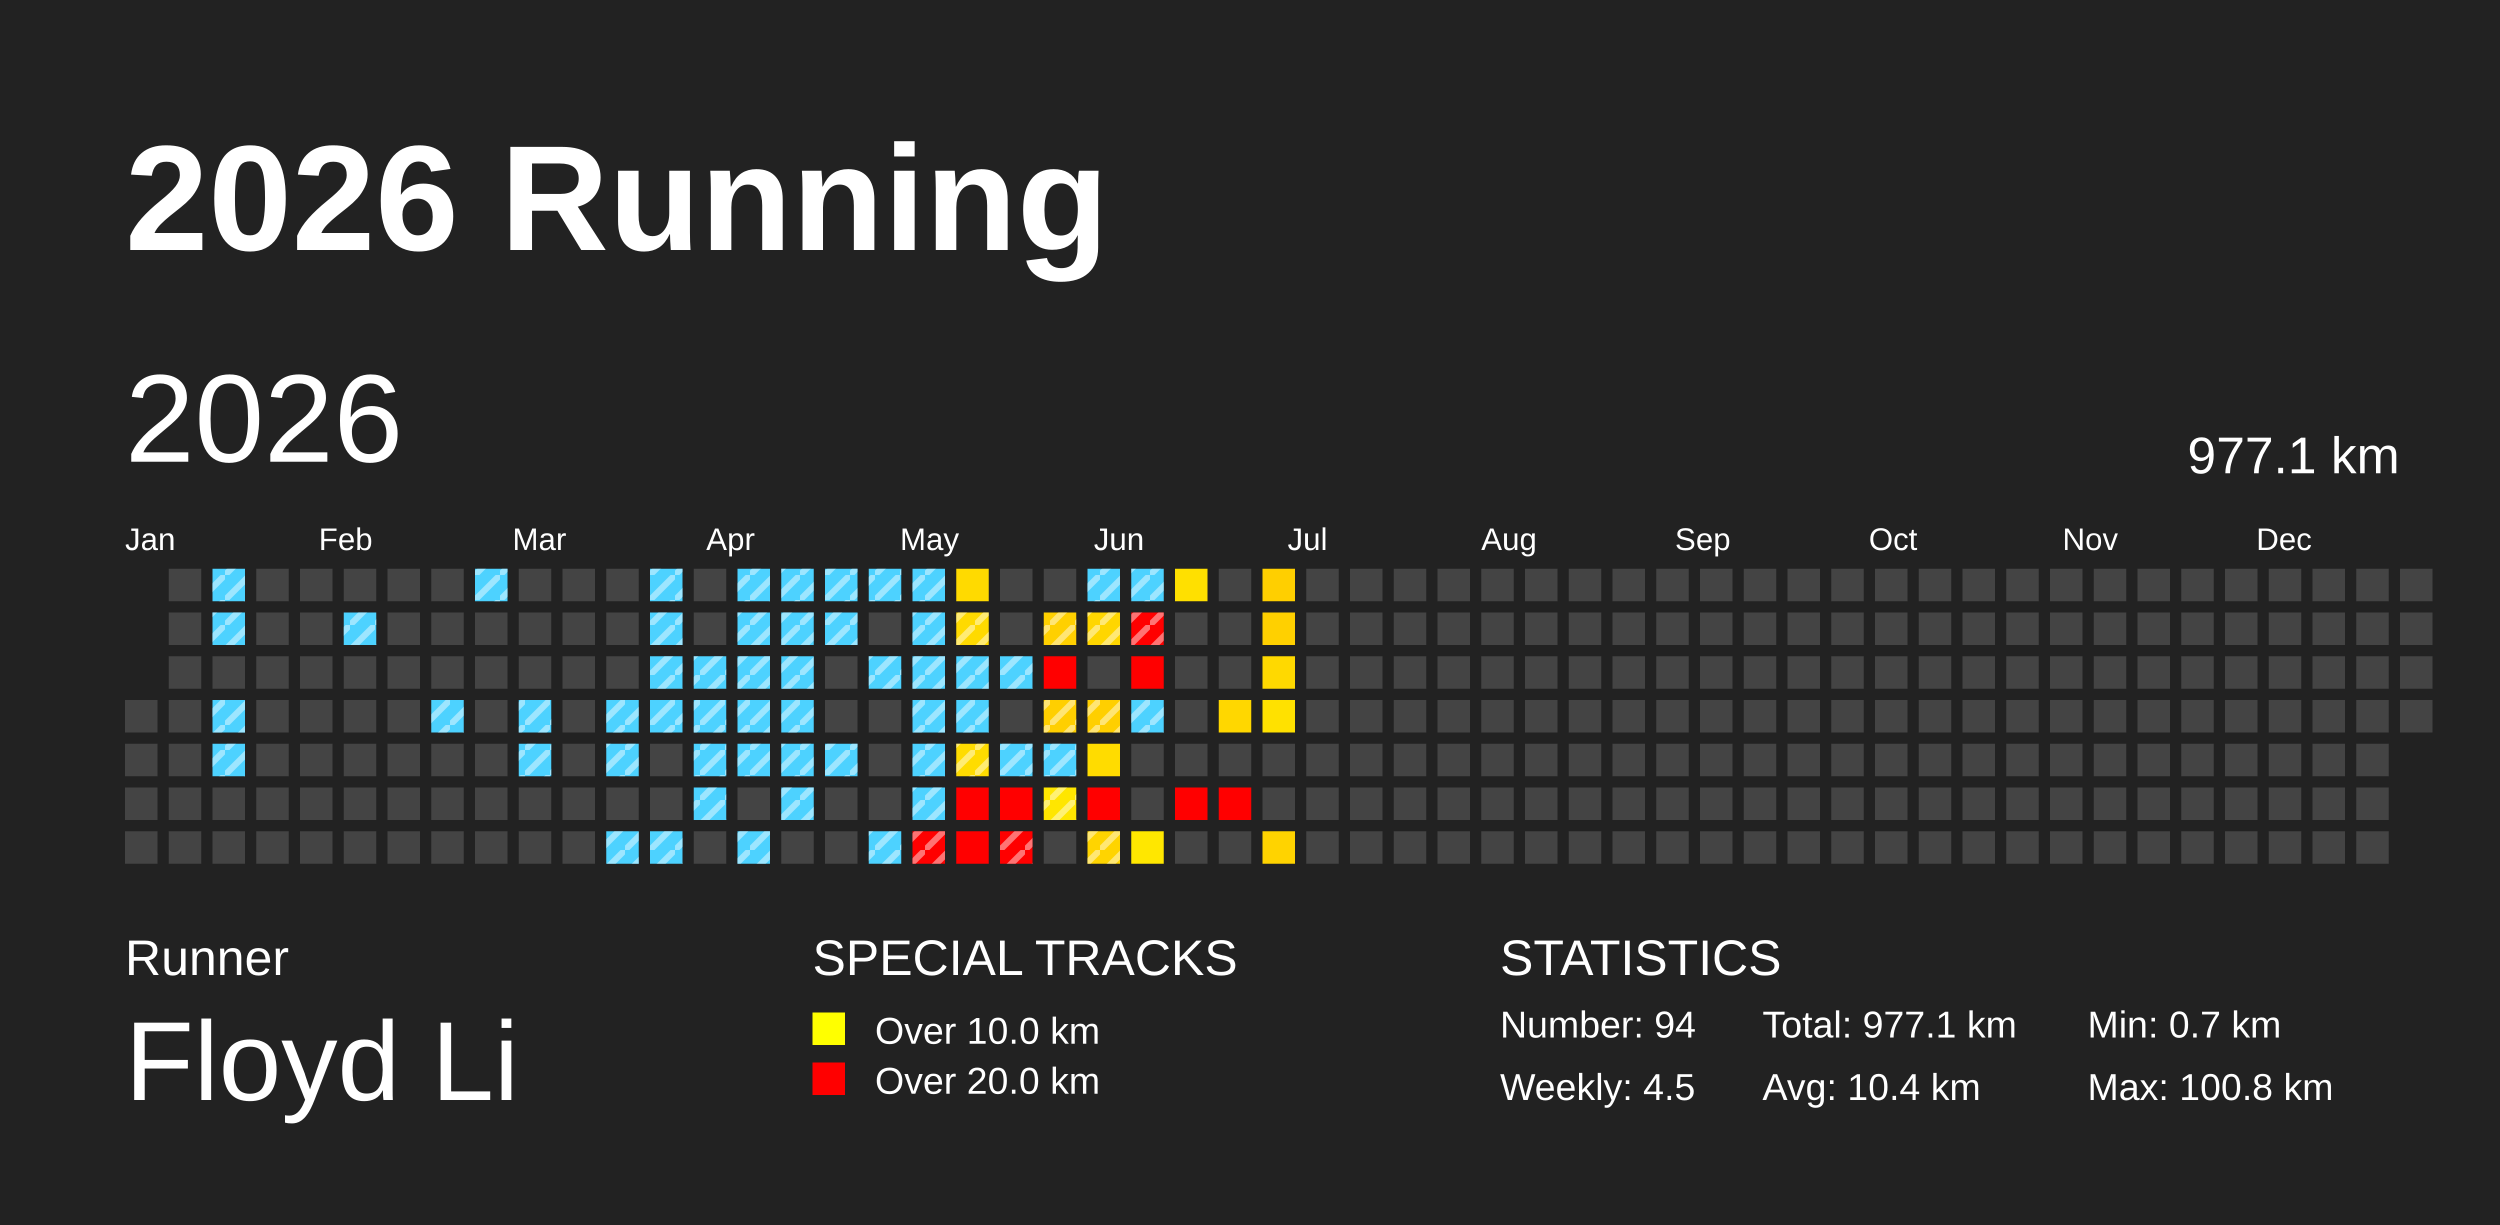
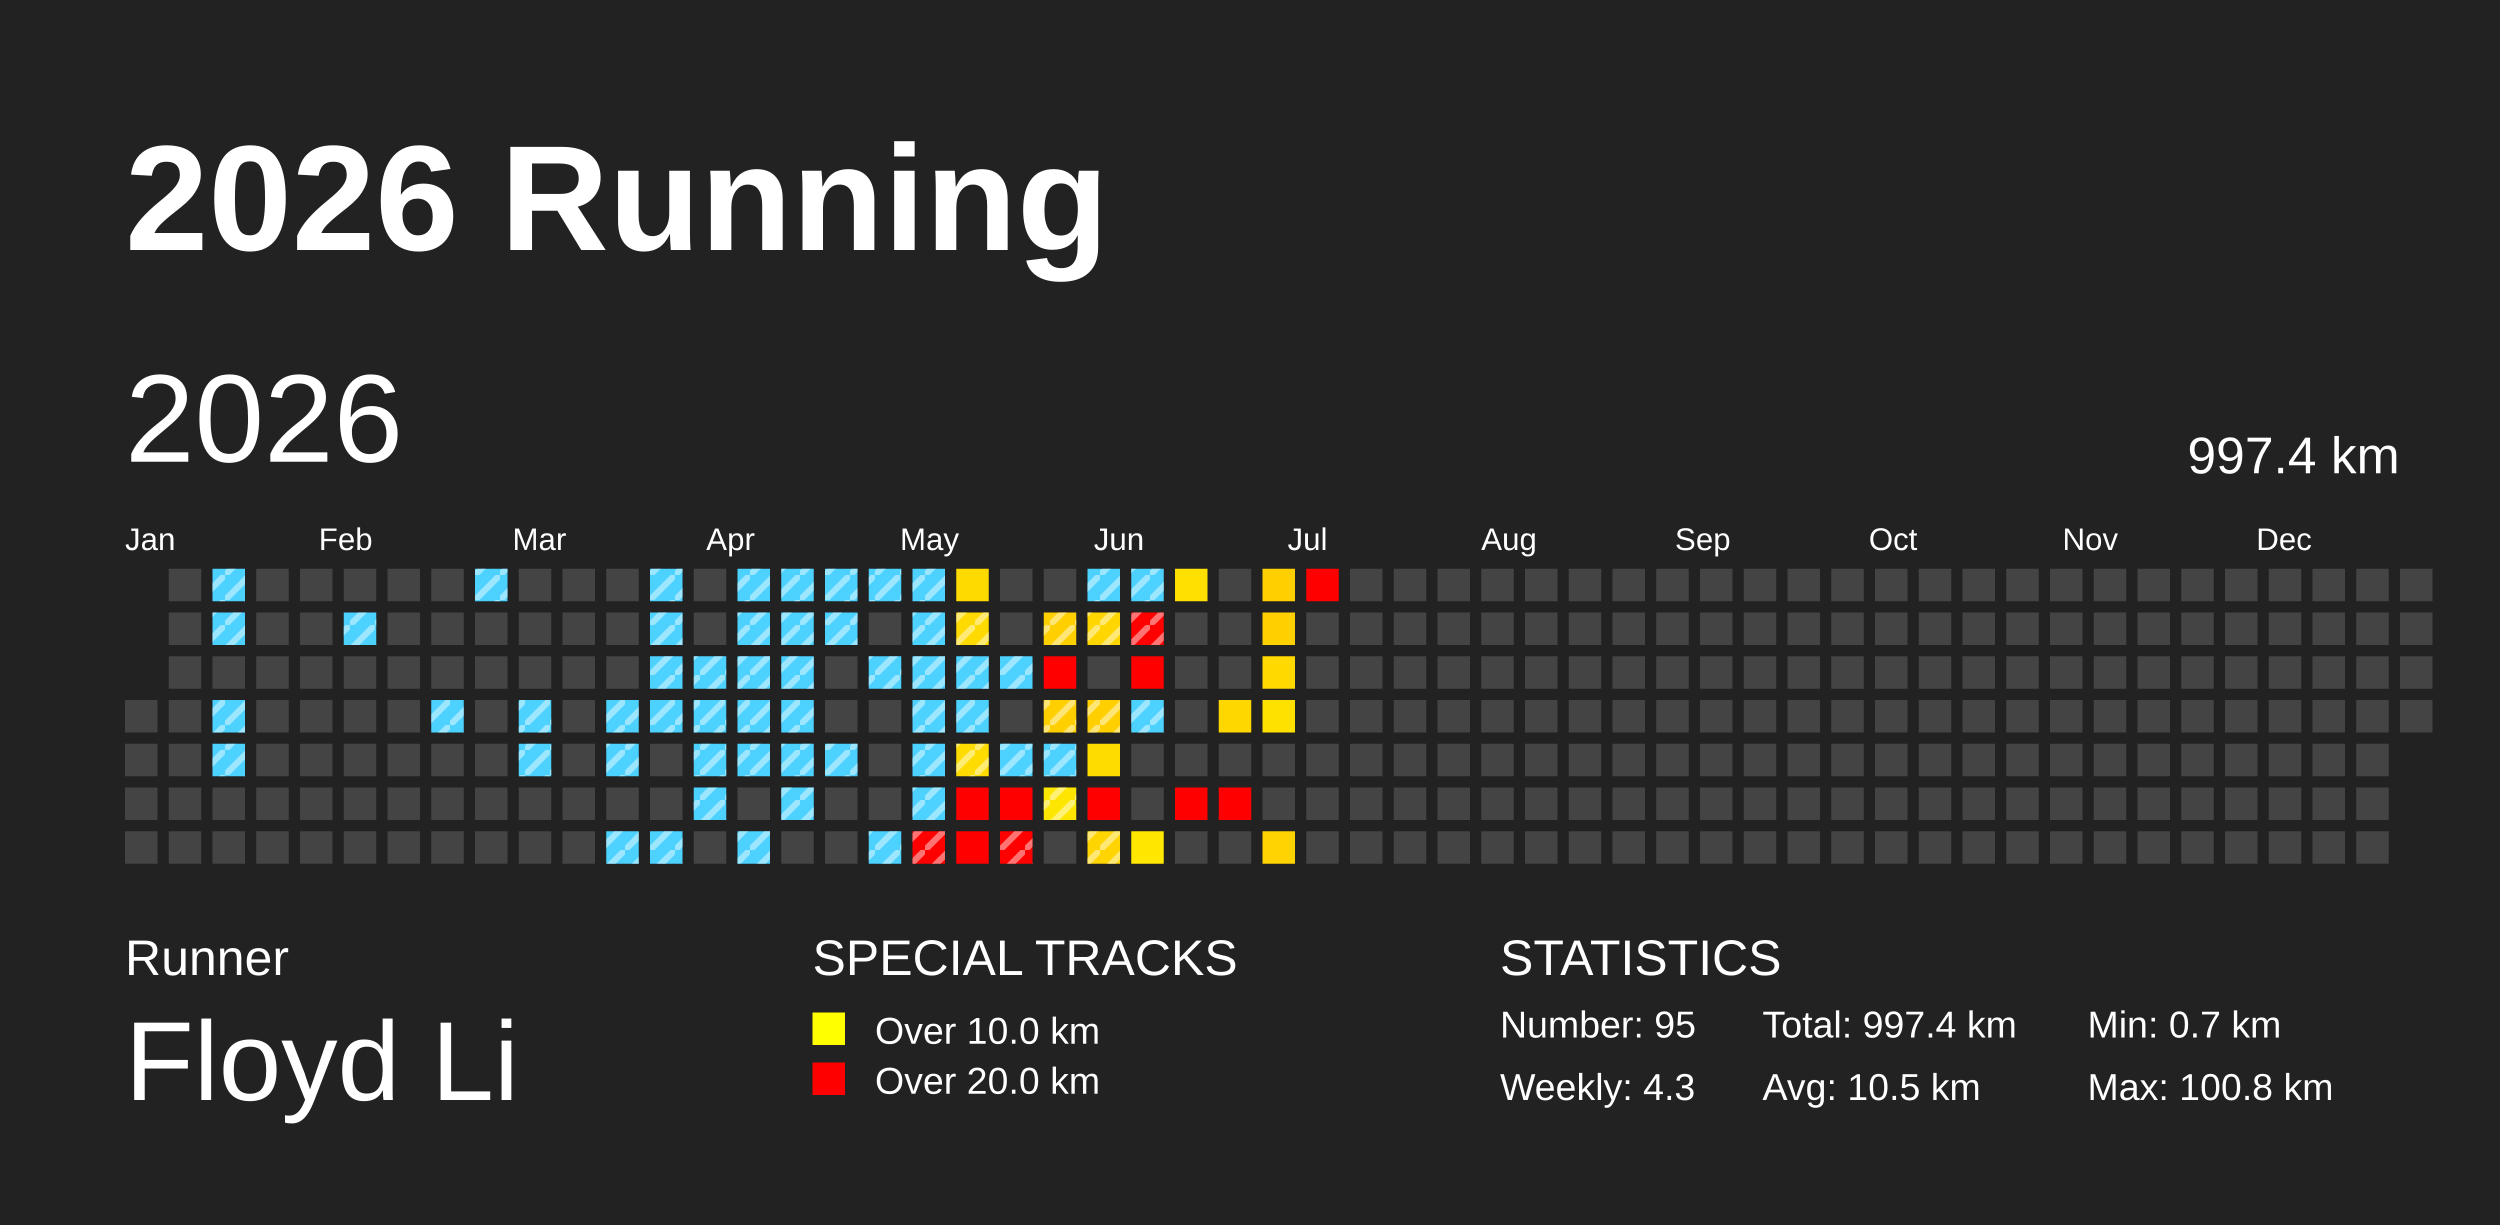
<svg xmlns="http://www.w3.org/2000/svg" baseProfile="full" height="98mm" version="1.1" viewBox="0,0,200,98" width="200mm">
  <defs>
    <pattern height="2" id="indoor-stripe" patternUnits="userSpaceOnUse" width="2">
      <line stroke="white" stroke-opacity="0.45" stroke-width="0.5" x1="0" x2="2" y1="2" y2="0" />
    </pattern>
  </defs>
  <rect fill="#222222" height="98" width="200" x="0" y="0" />
  <text fill="#FFFFFF" style="font-size:12px; font-family:Arial; font-weight:bold;" x="10" y="20">2026 Running</text>
  <text fill="#FFFFFF" style="font-size:4px; font-family:Arial" x="10" y="78">Runner</text>
  <text fill="#FFFFFF" style="font-size:9px; font-family:Arial" x="10" y="88">Floyd Li</text>
  <text fill="#FFFFFF" style="font-size:4px; font-family:Arial" x="65" y="78">SPECIAL TRACKS</text>
  <rect fill="yellow" height="2.6" width="2.6" x="65" y="81" />
  <text fill="#FFFFFF" style="font-size:3px; font-family:Arial" x="70" y="83.5">Over 10.0 km</text>
  <rect fill="red" height="2.6" width="2.6" x="65" y="85" />
  <text fill="#FFFFFF" style="font-size:3px; font-family:Arial" x="70" y="87.5">Over 20.0 km</text>
  <text fill="#FFFFFF" style="font-size:4px; font-family:Arial" x="120" y="78">STATISTICS</text>
-   <text fill="#FFFFFF" style="font-size:3px; font-family:Arial" x="120" y="83">Number: 94</text>
-   <text fill="#FFFFFF" style="font-size:3px; font-family:Arial" x="120" y="88">Weekly: 4.5</text>
-   <text fill="#FFFFFF" style="font-size:3px; font-family:Arial" x="141" y="83">Total: 977.1 km</text>
-   <text fill="#FFFFFF" style="font-size:3px; font-family:Arial" x="141" y="88">Avg: 10.4 km</text>
+   <text fill="#FFFFFF" style="font-size:3px; font-family:Arial" x="120" y="83">Number: 95</text>
+   <text fill="#FFFFFF" style="font-size:3px; font-family:Arial" x="120" y="88">Weekly: 4.3</text>
+   <text fill="#FFFFFF" style="font-size:3px; font-family:Arial" x="141" y="83">Total: 997.4 km</text>
+   <text fill="#FFFFFF" style="font-size:3px; font-family:Arial" x="141" y="88">Avg: 10.5 km</text>
  <text fill="#FFFFFF" style="font-size:3px; font-family:Arial" x="167" y="83">Min: 0.7 km</text>
  <text fill="#FFFFFF" style="font-size:3px; font-family:Arial" x="167" y="88">Max: 100.8 km</text>
  <text dominant-baseline="hanging" fill="#FFFFFF" style="font-size:10.0px; font-family:Arial;" x="10" y="30">2026</text>
-   <text dominant-baseline="hanging" fill="#FFFFFF" style="font-size:4.125px; font-family:Arial;" x="175" y="35">977.1 km</text>
+   <text dominant-baseline="hanging" fill="#FFFFFF" style="font-size:4.125px; font-family:Arial;" x="175" y="35">997.4 km</text>
  <text fill="#FFFFFF" style="font-size:2.5px; font-family:Arial" x="10.0" y="44">Jan</text>
  <text fill="#FFFFFF" style="font-size:2.5px; font-family:Arial" x="25.5" y="44">Feb</text>
  <text fill="#FFFFFF" style="font-size:2.5px; font-family:Arial" x="41.0" y="44">Mar</text>
  <text fill="#FFFFFF" style="font-size:2.5px; font-family:Arial" x="56.5" y="44">Apr</text>
  <text fill="#FFFFFF" style="font-size:2.5px; font-family:Arial" x="72.0" y="44">May</text>
  <text fill="#FFFFFF" style="font-size:2.5px; font-family:Arial" x="87.5" y="44">Jun</text>
  <text fill="#FFFFFF" style="font-size:2.5px; font-family:Arial" x="103.0" y="44">Jul</text>
  <text fill="#FFFFFF" style="font-size:2.5px; font-family:Arial" x="118.5" y="44">Aug</text>
  <text fill="#FFFFFF" style="font-size:2.5px; font-family:Arial" x="134.0" y="44">Sep</text>
  <text fill="#FFFFFF" style="font-size:2.5px; font-family:Arial" x="149.5" y="44">Oct</text>
  <text fill="#FFFFFF" style="font-size:2.5px; font-family:Arial" x="165.0" y="44">Nov</text>
  <text fill="#FFFFFF" style="font-size:2.5px; font-family:Arial" x="180.5" y="44">Dec</text>
  <rect fill="#444444" height="2.6" width="2.6" x="10.0" y="56.0" />
  <rect fill="#444444" height="2.6" width="2.6" x="10.0" y="59.5" />
  <rect fill="#444444" height="2.6" width="2.6" x="10.0" y="63.0" />
  <rect fill="#444444" height="2.6" width="2.6" x="10.0" y="66.5" />
  <rect fill="#444444" height="2.6" width="2.6" x="13.5" y="45.5" />
  <rect fill="#444444" height="2.6" width="2.6" x="13.5" y="49.0" />
  <rect fill="#444444" height="2.6" width="2.6" x="13.5" y="52.5" />
  <rect fill="#444444" height="2.6" width="2.6" x="13.5" y="56.0" />
  <rect fill="#444444" height="2.6" width="2.6" x="13.5" y="59.5" />
  <rect fill="#444444" height="2.6" width="2.6" x="13.5" y="63.0" />
  <rect fill="#444444" height="2.6" width="2.6" x="13.5" y="66.5" />
  <rect fill="#4dd2ff" height="2.6" width="2.6" x="17.0" y="45.5" />
  <rect fill="url(#indoor-stripe)" height="2.6" style="pointer-events: none;" width="2.6" x="17.0" y="45.5" />
  <rect fill="#4dd2ff" height="2.6" width="2.6" x="17.0" y="49.0" />
  <rect fill="url(#indoor-stripe)" height="2.6" style="pointer-events: none;" width="2.6" x="17.0" y="49.0" />
  <rect fill="#444444" height="2.6" width="2.6" x="17.0" y="52.5" />
  <rect fill="#4dd2ff" height="2.6" width="2.6" x="17.0" y="56.0" />
  <rect fill="url(#indoor-stripe)" height="2.6" style="pointer-events: none;" width="2.6" x="17.0" y="56.0" />
  <rect fill="#4dd2ff" height="2.6" width="2.6" x="17.0" y="59.5" />
  <rect fill="url(#indoor-stripe)" height="2.6" style="pointer-events: none;" width="2.6" x="17.0" y="59.5" />
  <rect fill="#444444" height="2.6" width="2.6" x="17.0" y="63.0" />
  <rect fill="#444444" height="2.6" width="2.6" x="17.0" y="66.5" />
  <rect fill="#444444" height="2.6" width="2.6" x="20.5" y="45.5" />
  <rect fill="#444444" height="2.6" width="2.6" x="20.5" y="49.0" />
  <rect fill="#444444" height="2.6" width="2.6" x="20.5" y="52.5" />
  <rect fill="#444444" height="2.6" width="2.6" x="20.5" y="56.0" />
  <rect fill="#444444" height="2.6" width="2.6" x="20.5" y="59.5" />
  <rect fill="#444444" height="2.6" width="2.6" x="20.5" y="63.0" />
  <rect fill="#444444" height="2.6" width="2.6" x="20.5" y="66.5" />
  <rect fill="#444444" height="2.6" width="2.6" x="24.0" y="45.5" />
  <rect fill="#444444" height="2.6" width="2.6" x="24.0" y="49.0" />
  <rect fill="#444444" height="2.6" width="2.6" x="24.0" y="52.5" />
  <rect fill="#444444" height="2.6" width="2.6" x="24.0" y="56.0" />
  <rect fill="#444444" height="2.6" width="2.6" x="24.0" y="59.5" />
  <rect fill="#444444" height="2.6" width="2.6" x="24.0" y="63.0" />
  <rect fill="#444444" height="2.6" width="2.6" x="24.0" y="66.5" />
  <rect fill="#444444" height="2.6" width="2.6" x="27.5" y="45.5" />
  <rect fill="#4dd2ff" height="2.6" width="2.6" x="27.5" y="49.0" />
  <rect fill="url(#indoor-stripe)" height="2.6" style="pointer-events: none;" width="2.6" x="27.5" y="49.0" />
  <rect fill="#444444" height="2.6" width="2.6" x="27.5" y="52.5" />
  <rect fill="#444444" height="2.6" width="2.6" x="27.5" y="56.0" />
  <rect fill="#444444" height="2.6" width="2.6" x="27.5" y="59.5" />
  <rect fill="#444444" height="2.6" width="2.6" x="27.5" y="63.0" />
  <rect fill="#444444" height="2.6" width="2.6" x="27.5" y="66.5" />
  <rect fill="#444444" height="2.6" width="2.6" x="31.0" y="45.5" />
  <rect fill="#444444" height="2.6" width="2.6" x="31.0" y="49.0" />
  <rect fill="#444444" height="2.6" width="2.6" x="31.0" y="52.5" />
  <rect fill="#444444" height="2.6" width="2.6" x="31.0" y="56.0" />
  <rect fill="#444444" height="2.6" width="2.6" x="31.0" y="59.5" />
  <rect fill="#444444" height="2.6" width="2.6" x="31.0" y="63.0" />
  <rect fill="#444444" height="2.6" width="2.6" x="31.0" y="66.5" />
  <rect fill="#444444" height="2.6" width="2.6" x="34.5" y="45.5" />
  <rect fill="#444444" height="2.6" width="2.6" x="34.5" y="49.0" />
  <rect fill="#444444" height="2.6" width="2.6" x="34.5" y="52.5" />
  <rect fill="#4dd2ff" height="2.6" width="2.6" x="34.5" y="56.0" />
  <rect fill="url(#indoor-stripe)" height="2.6" style="pointer-events: none;" width="2.6" x="34.5" y="56.0" />
  <rect fill="#444444" height="2.6" width="2.6" x="34.5" y="59.5" />
  <rect fill="#444444" height="2.6" width="2.6" x="34.5" y="63.0" />
  <rect fill="#444444" height="2.6" width="2.6" x="34.5" y="66.5" />
  <rect fill="#4dd2ff" height="2.6" width="2.6" x="38.0" y="45.5" />
  <rect fill="url(#indoor-stripe)" height="2.6" style="pointer-events: none;" width="2.6" x="38.0" y="45.5" />
  <rect fill="#444444" height="2.6" width="2.6" x="38.0" y="49.0" />
  <rect fill="#444444" height="2.6" width="2.6" x="38.0" y="52.5" />
  <rect fill="#444444" height="2.6" width="2.6" x="38.0" y="56.0" />
  <rect fill="#444444" height="2.6" width="2.6" x="38.0" y="59.5" />
  <rect fill="#444444" height="2.6" width="2.6" x="38.0" y="63.0" />
  <rect fill="#444444" height="2.6" width="2.6" x="38.0" y="66.5" />
  <rect fill="#444444" height="2.6" width="2.6" x="41.5" y="45.5" />
  <rect fill="#444444" height="2.6" width="2.6" x="41.5" y="49.0" />
  <rect fill="#444444" height="2.6" width="2.6" x="41.5" y="52.5" />
  <rect fill="#4dd2ff" height="2.6" width="2.6" x="41.5" y="56.0" />
  <rect fill="url(#indoor-stripe)" height="2.6" style="pointer-events: none;" width="2.6" x="41.5" y="56.0" />
  <rect fill="#4dd2ff" height="2.6" width="2.6" x="41.5" y="59.5" />
  <rect fill="url(#indoor-stripe)" height="2.6" style="pointer-events: none;" width="2.6" x="41.5" y="59.5" />
  <rect fill="#444444" height="2.6" width="2.6" x="41.5" y="63.0" />
  <rect fill="#444444" height="2.6" width="2.6" x="41.5" y="66.5" />
  <rect fill="#444444" height="2.6" width="2.6" x="45.0" y="45.5" />
  <rect fill="#444444" height="2.6" width="2.6" x="45.0" y="49.0" />
  <rect fill="#444444" height="2.6" width="2.6" x="45.0" y="52.5" />
  <rect fill="#444444" height="2.6" width="2.6" x="45.0" y="56.0" />
  <rect fill="#444444" height="2.6" width="2.6" x="45.0" y="59.5" />
  <rect fill="#444444" height="2.6" width="2.6" x="45.0" y="63.0" />
  <rect fill="#444444" height="2.6" width="2.6" x="45.0" y="66.5" />
  <rect fill="#444444" height="2.6" width="2.6" x="48.5" y="45.5" />
  <rect fill="#444444" height="2.6" width="2.6" x="48.5" y="49.0" />
  <rect fill="#444444" height="2.6" width="2.6" x="48.5" y="52.5" />
  <rect fill="#4dd2ff" height="2.6" width="2.6" x="48.5" y="56.0" />
  <rect fill="url(#indoor-stripe)" height="2.6" style="pointer-events: none;" width="2.6" x="48.5" y="56.0" />
  <rect fill="#4dd2ff" height="2.6" width="2.6" x="48.5" y="59.5" />
  <rect fill="url(#indoor-stripe)" height="2.6" style="pointer-events: none;" width="2.6" x="48.5" y="59.5" />
  <rect fill="#444444" height="2.6" width="2.6" x="48.5" y="63.0" />
  <rect fill="#4dd2ff" height="2.6" width="2.6" x="48.5" y="66.5" />
  <rect fill="url(#indoor-stripe)" height="2.6" style="pointer-events: none;" width="2.6" x="48.5" y="66.5" />
  <rect fill="#4dd2ff" height="2.6" width="2.6" x="52.0" y="45.5" />
  <rect fill="url(#indoor-stripe)" height="2.6" style="pointer-events: none;" width="2.6" x="52.0" y="45.5" />
  <rect fill="#4dd2ff" height="2.6" width="2.6" x="52.0" y="49.0" />
  <rect fill="url(#indoor-stripe)" height="2.6" style="pointer-events: none;" width="2.6" x="52.0" y="49.0" />
  <rect fill="#4dd2ff" height="2.6" width="2.6" x="52.0" y="52.5" />
  <rect fill="url(#indoor-stripe)" height="2.6" style="pointer-events: none;" width="2.6" x="52.0" y="52.5" />
  <rect fill="#4dd2ff" height="2.6" width="2.6" x="52.0" y="56.0" />
  <rect fill="url(#indoor-stripe)" height="2.6" style="pointer-events: none;" width="2.6" x="52.0" y="56.0" />
  <rect fill="#444444" height="2.6" width="2.6" x="52.0" y="59.5" />
  <rect fill="#444444" height="2.6" width="2.6" x="52.0" y="63.0" />
  <rect fill="#4dd2ff" height="2.6" width="2.6" x="52.0" y="66.5" />
  <rect fill="url(#indoor-stripe)" height="2.6" style="pointer-events: none;" width="2.6" x="52.0" y="66.5" />
  <rect fill="#444444" height="2.6" width="2.6" x="55.5" y="45.5" />
  <rect fill="#444444" height="2.6" width="2.6" x="55.5" y="49.0" />
  <rect fill="#4dd2ff" height="2.6" width="2.6" x="55.5" y="52.5" />
  <rect fill="url(#indoor-stripe)" height="2.6" style="pointer-events: none;" width="2.6" x="55.5" y="52.5" />
  <rect fill="#4dd2ff" height="2.6" width="2.6" x="55.5" y="56.0" />
  <rect fill="url(#indoor-stripe)" height="2.6" style="pointer-events: none;" width="2.6" x="55.5" y="56.0" />
  <rect fill="#4dd2ff" height="2.6" width="2.6" x="55.5" y="59.5" />
  <rect fill="url(#indoor-stripe)" height="2.6" style="pointer-events: none;" width="2.6" x="55.5" y="59.5" />
  <rect fill="#4dd2ff" height="2.6" width="2.6" x="55.5" y="63.0" />
  <rect fill="url(#indoor-stripe)" height="2.6" style="pointer-events: none;" width="2.6" x="55.5" y="63.0" />
  <rect fill="#444444" height="2.6" width="2.6" x="55.5" y="66.5" />
  <rect fill="#4dd2ff" height="2.6" width="2.6" x="59.0" y="45.5" />
  <rect fill="url(#indoor-stripe)" height="2.6" style="pointer-events: none;" width="2.6" x="59.0" y="45.5" />
  <rect fill="#4dd2ff" height="2.6" width="2.6" x="59.0" y="49.0" />
  <rect fill="url(#indoor-stripe)" height="2.6" style="pointer-events: none;" width="2.6" x="59.0" y="49.0" />
  <rect fill="#4dd2ff" height="2.6" width="2.6" x="59.0" y="52.5" />
  <rect fill="url(#indoor-stripe)" height="2.6" style="pointer-events: none;" width="2.6" x="59.0" y="52.5" />
  <rect fill="#4dd2ff" height="2.6" width="2.6" x="59.0" y="56.0" />
  <rect fill="url(#indoor-stripe)" height="2.6" style="pointer-events: none;" width="2.6" x="59.0" y="56.0" />
  <rect fill="#4dd2ff" height="2.6" width="2.6" x="59.0" y="59.5" />
  <rect fill="url(#indoor-stripe)" height="2.6" style="pointer-events: none;" width="2.6" x="59.0" y="59.5" />
  <rect fill="#444444" height="2.6" width="2.6" x="59.0" y="63.0" />
  <rect fill="#4dd2ff" height="2.6" width="2.6" x="59.0" y="66.5" />
  <rect fill="url(#indoor-stripe)" height="2.6" style="pointer-events: none;" width="2.6" x="59.0" y="66.5" />
  <rect fill="#4dd2ff" height="2.6" width="2.6" x="62.5" y="45.5" />
  <rect fill="url(#indoor-stripe)" height="2.6" style="pointer-events: none;" width="2.6" x="62.5" y="45.5" />
  <rect fill="#4dd2ff" height="2.6" width="2.6" x="62.5" y="49.0" />
  <rect fill="url(#indoor-stripe)" height="2.6" style="pointer-events: none;" width="2.6" x="62.5" y="49.0" />
  <rect fill="#4dd2ff" height="2.6" width="2.6" x="62.5" y="52.5" />
  <rect fill="url(#indoor-stripe)" height="2.6" style="pointer-events: none;" width="2.6" x="62.5" y="52.5" />
  <rect fill="#4dd2ff" height="2.6" width="2.6" x="62.5" y="56.0" />
  <rect fill="url(#indoor-stripe)" height="2.6" style="pointer-events: none;" width="2.6" x="62.5" y="56.0" />
  <rect fill="#4dd2ff" height="2.6" width="2.6" x="62.5" y="59.5" />
  <rect fill="url(#indoor-stripe)" height="2.6" style="pointer-events: none;" width="2.6" x="62.5" y="59.5" />
  <rect fill="#4dd2ff" height="2.6" width="2.6" x="62.5" y="63.0" />
  <rect fill="url(#indoor-stripe)" height="2.6" style="pointer-events: none;" width="2.6" x="62.5" y="63.0" />
  <rect fill="#444444" height="2.6" width="2.6" x="62.5" y="66.5" />
  <rect fill="#4dd2ff" height="2.6" width="2.6" x="66.0" y="45.5" />
  <rect fill="url(#indoor-stripe)" height="2.6" style="pointer-events: none;" width="2.6" x="66.0" y="45.5" />
  <rect fill="#4dd2ff" height="2.6" width="2.6" x="66.0" y="49.0" />
  <rect fill="url(#indoor-stripe)" height="2.6" style="pointer-events: none;" width="2.6" x="66.0" y="49.0" />
  <rect fill="#444444" height="2.6" width="2.6" x="66.0" y="52.5" />
  <rect fill="#444444" height="2.6" width="2.6" x="66.0" y="56.0" />
  <rect fill="#4dd2ff" height="2.6" width="2.6" x="66.0" y="59.5" />
  <rect fill="url(#indoor-stripe)" height="2.6" style="pointer-events: none;" width="2.6" x="66.0" y="59.5" />
  <rect fill="#444444" height="2.6" width="2.6" x="66.0" y="63.0" />
  <rect fill="#444444" height="2.6" width="2.6" x="66.0" y="66.5" />
  <rect fill="#4dd2ff" height="2.6" width="2.6" x="69.5" y="45.5" />
  <rect fill="url(#indoor-stripe)" height="2.6" style="pointer-events: none;" width="2.6" x="69.5" y="45.5" />
  <rect fill="#444444" height="2.6" width="2.6" x="69.5" y="49.0" />
  <rect fill="#4dd2ff" height="2.6" width="2.6" x="69.5" y="52.5" />
  <rect fill="url(#indoor-stripe)" height="2.6" style="pointer-events: none;" width="2.6" x="69.5" y="52.5" />
  <rect fill="#444444" height="2.6" width="2.6" x="69.5" y="56.0" />
  <rect fill="#444444" height="2.6" width="2.6" x="69.5" y="59.5" />
  <rect fill="#444444" height="2.6" width="2.6" x="69.5" y="63.0" />
  <rect fill="#4dd2ff" height="2.6" width="2.6" x="69.5" y="66.5" />
  <rect fill="url(#indoor-stripe)" height="2.6" style="pointer-events: none;" width="2.6" x="69.5" y="66.5" />
  <rect fill="#4dd2ff" height="2.6" width="2.6" x="73.0" y="45.5" />
  <rect fill="url(#indoor-stripe)" height="2.6" style="pointer-events: none;" width="2.6" x="73.0" y="45.5" />
  <rect fill="#4dd2ff" height="2.6" width="2.6" x="73.0" y="49.0" />
  <rect fill="url(#indoor-stripe)" height="2.6" style="pointer-events: none;" width="2.6" x="73.0" y="49.0" />
  <rect fill="#4dd2ff" height="2.6" width="2.6" x="73.0" y="52.5" />
  <rect fill="url(#indoor-stripe)" height="2.6" style="pointer-events: none;" width="2.6" x="73.0" y="52.5" />
  <rect fill="#4dd2ff" height="2.6" width="2.6" x="73.0" y="56.0" />
  <rect fill="url(#indoor-stripe)" height="2.6" style="pointer-events: none;" width="2.6" x="73.0" y="56.0" />
  <rect fill="#4dd2ff" height="2.6" width="2.6" x="73.0" y="59.5" />
  <rect fill="url(#indoor-stripe)" height="2.6" style="pointer-events: none;" width="2.6" x="73.0" y="59.5" />
  <rect fill="#4dd2ff" height="2.6" width="2.6" x="73.0" y="63.0" />
  <rect fill="url(#indoor-stripe)" height="2.6" style="pointer-events: none;" width="2.6" x="73.0" y="63.0" />
  <rect fill="red" height="2.6" width="2.6" x="73.0" y="66.5" />
  <rect fill="url(#indoor-stripe)" height="2.6" style="pointer-events: none;" width="2.6" x="73.0" y="66.5" />
  <rect fill="#ffda00" height="2.6" width="2.6" x="76.5" y="45.5" />
  <rect fill="#ffda00" height="2.6" width="2.6" x="76.5" y="49.0" />
  <rect fill="url(#indoor-stripe)" height="2.6" style="pointer-events: none;" width="2.6" x="76.5" y="49.0" />
  <rect fill="#4dd2ff" height="2.6" width="2.6" x="76.5" y="52.5" />
  <rect fill="url(#indoor-stripe)" height="2.6" style="pointer-events: none;" width="2.6" x="76.5" y="52.5" />
  <rect fill="#4dd2ff" height="2.6" width="2.6" x="76.5" y="56.0" />
  <rect fill="url(#indoor-stripe)" height="2.6" style="pointer-events: none;" width="2.6" x="76.5" y="56.0" />
  <rect fill="#ffdc00" height="2.6" width="2.6" x="76.5" y="59.5" />
  <rect fill="url(#indoor-stripe)" height="2.6" style="pointer-events: none;" width="2.6" x="76.5" y="59.5" />
  <rect fill="red" height="2.6" width="2.6" x="76.5" y="63.0" />
  <rect fill="red" height="2.6" width="2.6" x="76.5" y="66.5" />
  <rect fill="#444444" height="2.6" width="2.6" x="80.0" y="45.5" />
  <rect fill="#444444" height="2.6" width="2.6" x="80.0" y="49.0" />
  <rect fill="#4dd2ff" height="2.6" width="2.6" x="80.0" y="52.5" />
  <rect fill="url(#indoor-stripe)" height="2.6" style="pointer-events: none;" width="2.6" x="80.0" y="52.5" />
  <rect fill="#444444" height="2.6" width="2.6" x="80.0" y="56.0" />
  <rect fill="#4dd2ff" height="2.6" width="2.6" x="80.0" y="59.5" />
  <rect fill="url(#indoor-stripe)" height="2.6" style="pointer-events: none;" width="2.6" x="80.0" y="59.5" />
  <rect fill="red" height="2.6" width="2.6" x="80.0" y="63.0" />
  <rect fill="red" height="2.6" width="2.6" x="80.0" y="66.5" />
  <rect fill="url(#indoor-stripe)" height="2.6" style="pointer-events: none;" width="2.6" x="80.0" y="66.5" />
  <rect fill="#444444" height="2.6" width="2.6" x="83.5" y="45.5" />
  <rect fill="#ffd000" height="2.6" width="2.6" x="83.5" y="49.0" />
  <rect fill="url(#indoor-stripe)" height="2.6" style="pointer-events: none;" width="2.6" x="83.5" y="49.0" />
  <rect fill="red" height="2.6" width="2.6" x="83.5" y="52.5" />
  <rect fill="#ffcf00" height="2.6" width="2.6" x="83.5" y="56.0" />
  <rect fill="url(#indoor-stripe)" height="2.6" style="pointer-events: none;" width="2.6" x="83.5" y="56.0" />
  <rect fill="#4dd2ff" height="2.6" width="2.6" x="83.5" y="59.5" />
  <rect fill="url(#indoor-stripe)" height="2.6" style="pointer-events: none;" width="2.6" x="83.5" y="59.5" />
  <rect fill="#ffe600" height="2.6" width="2.6" x="83.5" y="63.0" />
  <rect fill="url(#indoor-stripe)" height="2.6" style="pointer-events: none;" width="2.6" x="83.5" y="63.0" />
  <rect fill="#444444" height="2.6" width="2.6" x="83.5" y="66.5" />
  <rect fill="#4dd2ff" height="2.6" width="2.6" x="87.0" y="45.5" />
  <rect fill="url(#indoor-stripe)" height="2.6" style="pointer-events: none;" width="2.6" x="87.0" y="45.5" />
  <rect fill="#ffd600" height="2.6" width="2.6" x="87.0" y="49.0" />
  <rect fill="url(#indoor-stripe)" height="2.6" style="pointer-events: none;" width="2.6" x="87.0" y="49.0" />
  <rect fill="#444444" height="2.6" width="2.6" x="87.0" y="52.5" />
  <rect fill="#ffcf00" height="2.6" width="2.6" x="87.0" y="56.0" />
  <rect fill="url(#indoor-stripe)" height="2.6" style="pointer-events: none;" width="2.6" x="87.0" y="56.0" />
  <rect fill="#ffdc00" height="2.6" width="2.6" x="87.0" y="59.5" />
  <rect fill="red" height="2.6" width="2.6" x="87.0" y="63.0" />
  <rect fill="#ffd400" height="2.6" width="2.6" x="87.0" y="66.5" />
  <rect fill="url(#indoor-stripe)" height="2.6" style="pointer-events: none;" width="2.6" x="87.0" y="66.5" />
  <rect fill="#4dd2ff" height="2.6" width="2.6" x="90.5" y="45.5" />
  <rect fill="url(#indoor-stripe)" height="2.6" style="pointer-events: none;" width="2.6" x="90.5" y="45.5" />
  <rect fill="red" height="2.6" width="2.6" x="90.5" y="49.0" />
  <rect fill="url(#indoor-stripe)" height="2.6" style="pointer-events: none;" width="2.6" x="90.5" y="49.0" />
  <rect fill="red" height="2.6" width="2.6" x="90.5" y="52.5" />
  <rect fill="#4dd2ff" height="2.6" width="2.6" x="90.5" y="56.0" />
  <rect fill="url(#indoor-stripe)" height="2.6" style="pointer-events: none;" width="2.6" x="90.5" y="56.0" />
  <rect fill="#444444" height="2.6" width="2.6" x="90.5" y="59.5" />
  <rect fill="#444444" height="2.6" width="2.6" x="90.5" y="63.0" />
  <rect fill="#ffe700" height="2.6" width="2.6" x="90.5" y="66.5" />
  <rect fill="#ffe000" height="2.6" width="2.6" x="94.0" y="45.5" />
  <rect fill="#444444" height="2.6" width="2.6" x="94.0" y="49.0" />
  <rect fill="#444444" height="2.6" width="2.6" x="94.0" y="52.5" />
  <rect fill="#444444" height="2.6" width="2.6" x="94.0" y="56.0" />
  <rect fill="#444444" height="2.6" width="2.6" x="94.0" y="59.5" />
  <rect fill="red" height="2.6" width="2.6" x="94.0" y="63.0" />
  <rect fill="#444444" height="2.6" width="2.6" x="94.0" y="66.5" />
  <rect fill="#444444" height="2.6" width="2.6" x="97.5" y="45.5" />
  <rect fill="#444444" height="2.6" width="2.6" x="97.5" y="49.0" />
  <rect fill="#444444" height="2.6" width="2.6" x="97.5" y="52.5" />
  <rect fill="#ffd700" height="2.6" width="2.6" x="97.5" y="56.0" />
  <rect fill="#444444" height="2.6" width="2.6" x="97.5" y="59.5" />
  <rect fill="red" height="2.6" width="2.6" x="97.5" y="63.0" />
  <rect fill="#444444" height="2.6" width="2.6" x="97.5" y="66.5" />
  <rect fill="#ffcf00" height="2.6" width="2.6" x="101.0" y="45.5" />
  <rect fill="#ffd000" height="2.6" width="2.6" x="101.0" y="49.0" />
  <rect fill="#ffd900" height="2.6" width="2.6" x="101.0" y="52.5" />
  <rect fill="#ffe100" height="2.6" width="2.6" x="101.0" y="56.0" />
  <rect fill="#444444" height="2.6" width="2.6" x="101.0" y="59.5" />
  <rect fill="#444444" height="2.6" width="2.6" x="101.0" y="63.0" />
  <rect fill="#ffd300" height="2.6" width="2.6" x="101.0" y="66.5" />
-   <rect fill="#444444" height="2.6" width="2.6" x="104.5" y="45.5" />
+   <rect fill="red" height="2.6" width="2.6" x="104.5" y="45.5" />
  <rect fill="#444444" height="2.6" width="2.6" x="104.5" y="49.0" />
  <rect fill="#444444" height="2.6" width="2.6" x="104.5" y="52.5" />
  <rect fill="#444444" height="2.6" width="2.6" x="104.5" y="56.0" />
  <rect fill="#444444" height="2.6" width="2.6" x="104.5" y="59.5" />
  <rect fill="#444444" height="2.6" width="2.6" x="104.5" y="63.0" />
  <rect fill="#444444" height="2.6" width="2.6" x="104.5" y="66.5" />
  <rect fill="#444444" height="2.6" width="2.6" x="108.0" y="45.5" />
  <rect fill="#444444" height="2.6" width="2.6" x="108.0" y="49.0" />
  <rect fill="#444444" height="2.6" width="2.6" x="108.0" y="52.5" />
  <rect fill="#444444" height="2.6" width="2.6" x="108.0" y="56.0" />
  <rect fill="#444444" height="2.6" width="2.6" x="108.0" y="59.5" />
  <rect fill="#444444" height="2.6" width="2.6" x="108.0" y="63.0" />
  <rect fill="#444444" height="2.6" width="2.6" x="108.0" y="66.5" />
  <rect fill="#444444" height="2.6" width="2.6" x="111.5" y="45.5" />
  <rect fill="#444444" height="2.6" width="2.6" x="111.5" y="49.0" />
  <rect fill="#444444" height="2.6" width="2.6" x="111.5" y="52.5" />
  <rect fill="#444444" height="2.6" width="2.6" x="111.5" y="56.0" />
  <rect fill="#444444" height="2.6" width="2.6" x="111.5" y="59.5" />
  <rect fill="#444444" height="2.6" width="2.6" x="111.5" y="63.0" />
  <rect fill="#444444" height="2.6" width="2.6" x="111.5" y="66.5" />
  <rect fill="#444444" height="2.6" width="2.6" x="115.0" y="45.5" />
  <rect fill="#444444" height="2.6" width="2.6" x="115.0" y="49.0" />
  <rect fill="#444444" height="2.6" width="2.6" x="115.0" y="52.5" />
  <rect fill="#444444" height="2.6" width="2.6" x="115.0" y="56.0" />
  <rect fill="#444444" height="2.6" width="2.6" x="115.0" y="59.5" />
  <rect fill="#444444" height="2.6" width="2.6" x="115.0" y="63.0" />
  <rect fill="#444444" height="2.6" width="2.6" x="115.0" y="66.5" />
  <rect fill="#444444" height="2.6" width="2.6" x="118.5" y="45.5" />
  <rect fill="#444444" height="2.6" width="2.6" x="118.5" y="49.0" />
  <rect fill="#444444" height="2.6" width="2.6" x="118.5" y="52.5" />
  <rect fill="#444444" height="2.6" width="2.6" x="118.5" y="56.0" />
  <rect fill="#444444" height="2.6" width="2.6" x="118.5" y="59.5" />
  <rect fill="#444444" height="2.6" width="2.6" x="118.5" y="63.0" />
  <rect fill="#444444" height="2.6" width="2.6" x="118.5" y="66.5" />
  <rect fill="#444444" height="2.6" width="2.6" x="122.0" y="45.5" />
  <rect fill="#444444" height="2.6" width="2.6" x="122.0" y="49.0" />
  <rect fill="#444444" height="2.6" width="2.6" x="122.0" y="52.5" />
  <rect fill="#444444" height="2.6" width="2.6" x="122.0" y="56.0" />
  <rect fill="#444444" height="2.6" width="2.6" x="122.0" y="59.5" />
  <rect fill="#444444" height="2.6" width="2.6" x="122.0" y="63.0" />
  <rect fill="#444444" height="2.6" width="2.6" x="122.0" y="66.5" />
  <rect fill="#444444" height="2.6" width="2.6" x="125.5" y="45.5" />
  <rect fill="#444444" height="2.6" width="2.6" x="125.5" y="49.0" />
  <rect fill="#444444" height="2.6" width="2.6" x="125.5" y="52.5" />
  <rect fill="#444444" height="2.6" width="2.6" x="125.5" y="56.0" />
  <rect fill="#444444" height="2.6" width="2.6" x="125.5" y="59.5" />
  <rect fill="#444444" height="2.6" width="2.6" x="125.5" y="63.0" />
  <rect fill="#444444" height="2.6" width="2.6" x="125.5" y="66.5" />
  <rect fill="#444444" height="2.6" width="2.6" x="129.0" y="45.5" />
  <rect fill="#444444" height="2.6" width="2.6" x="129.0" y="49.0" />
  <rect fill="#444444" height="2.6" width="2.6" x="129.0" y="52.5" />
  <rect fill="#444444" height="2.6" width="2.6" x="129.0" y="56.0" />
  <rect fill="#444444" height="2.6" width="2.6" x="129.0" y="59.5" />
  <rect fill="#444444" height="2.6" width="2.6" x="129.0" y="63.0" />
  <rect fill="#444444" height="2.6" width="2.6" x="129.0" y="66.5" />
  <rect fill="#444444" height="2.6" width="2.6" x="132.5" y="45.5" />
  <rect fill="#444444" height="2.6" width="2.6" x="132.5" y="49.0" />
  <rect fill="#444444" height="2.6" width="2.6" x="132.5" y="52.5" />
  <rect fill="#444444" height="2.6" width="2.6" x="132.5" y="56.0" />
  <rect fill="#444444" height="2.6" width="2.6" x="132.5" y="59.5" />
  <rect fill="#444444" height="2.6" width="2.6" x="132.5" y="63.0" />
  <rect fill="#444444" height="2.6" width="2.6" x="132.5" y="66.5" />
  <rect fill="#444444" height="2.6" width="2.6" x="136.0" y="45.5" />
  <rect fill="#444444" height="2.6" width="2.6" x="136.0" y="49.0" />
  <rect fill="#444444" height="2.6" width="2.6" x="136.0" y="52.5" />
  <rect fill="#444444" height="2.6" width="2.6" x="136.0" y="56.0" />
  <rect fill="#444444" height="2.6" width="2.6" x="136.0" y="59.5" />
  <rect fill="#444444" height="2.6" width="2.6" x="136.0" y="63.0" />
  <rect fill="#444444" height="2.6" width="2.6" x="136.0" y="66.5" />
  <rect fill="#444444" height="2.6" width="2.6" x="139.5" y="45.5" />
  <rect fill="#444444" height="2.6" width="2.6" x="139.5" y="49.0" />
  <rect fill="#444444" height="2.6" width="2.6" x="139.5" y="52.5" />
  <rect fill="#444444" height="2.6" width="2.6" x="139.5" y="56.0" />
  <rect fill="#444444" height="2.6" width="2.6" x="139.5" y="59.5" />
  <rect fill="#444444" height="2.6" width="2.6" x="139.5" y="63.0" />
  <rect fill="#444444" height="2.6" width="2.6" x="139.5" y="66.5" />
  <rect fill="#444444" height="2.6" width="2.6" x="143.0" y="45.5" />
  <rect fill="#444444" height="2.6" width="2.6" x="143.0" y="49.0" />
  <rect fill="#444444" height="2.6" width="2.6" x="143.0" y="52.5" />
  <rect fill="#444444" height="2.6" width="2.6" x="143.0" y="56.0" />
  <rect fill="#444444" height="2.6" width="2.6" x="143.0" y="59.5" />
  <rect fill="#444444" height="2.6" width="2.6" x="143.0" y="63.0" />
  <rect fill="#444444" height="2.6" width="2.6" x="143.0" y="66.5" />
  <rect fill="#444444" height="2.6" width="2.6" x="146.5" y="45.5" />
  <rect fill="#444444" height="2.6" width="2.6" x="146.5" y="49.0" />
  <rect fill="#444444" height="2.6" width="2.6" x="146.5" y="52.5" />
  <rect fill="#444444" height="2.6" width="2.6" x="146.5" y="56.0" />
  <rect fill="#444444" height="2.6" width="2.6" x="146.5" y="59.5" />
  <rect fill="#444444" height="2.6" width="2.6" x="146.5" y="63.0" />
  <rect fill="#444444" height="2.6" width="2.6" x="146.5" y="66.5" />
  <rect fill="#444444" height="2.6" width="2.6" x="150.0" y="45.5" />
  <rect fill="#444444" height="2.6" width="2.6" x="150.0" y="49.0" />
  <rect fill="#444444" height="2.6" width="2.6" x="150.0" y="52.5" />
  <rect fill="#444444" height="2.6" width="2.6" x="150.0" y="56.0" />
  <rect fill="#444444" height="2.6" width="2.6" x="150.0" y="59.5" />
  <rect fill="#444444" height="2.6" width="2.6" x="150.0" y="63.0" />
  <rect fill="#444444" height="2.6" width="2.6" x="150.0" y="66.5" />
  <rect fill="#444444" height="2.6" width="2.6" x="153.5" y="45.5" />
  <rect fill="#444444" height="2.6" width="2.6" x="153.5" y="49.0" />
  <rect fill="#444444" height="2.6" width="2.6" x="153.5" y="52.5" />
  <rect fill="#444444" height="2.6" width="2.6" x="153.5" y="56.0" />
  <rect fill="#444444" height="2.6" width="2.6" x="153.5" y="59.5" />
  <rect fill="#444444" height="2.6" width="2.6" x="153.5" y="63.0" />
  <rect fill="#444444" height="2.6" width="2.6" x="153.5" y="66.5" />
  <rect fill="#444444" height="2.6" width="2.6" x="157.0" y="45.5" />
  <rect fill="#444444" height="2.6" width="2.6" x="157.0" y="49.0" />
  <rect fill="#444444" height="2.6" width="2.6" x="157.0" y="52.5" />
  <rect fill="#444444" height="2.6" width="2.6" x="157.0" y="56.0" />
  <rect fill="#444444" height="2.6" width="2.6" x="157.0" y="59.5" />
  <rect fill="#444444" height="2.6" width="2.6" x="157.0" y="63.0" />
  <rect fill="#444444" height="2.6" width="2.6" x="157.0" y="66.5" />
  <rect fill="#444444" height="2.6" width="2.6" x="160.5" y="45.5" />
  <rect fill="#444444" height="2.6" width="2.6" x="160.5" y="49.0" />
  <rect fill="#444444" height="2.6" width="2.6" x="160.5" y="52.5" />
  <rect fill="#444444" height="2.6" width="2.6" x="160.5" y="56.0" />
  <rect fill="#444444" height="2.6" width="2.6" x="160.5" y="59.5" />
  <rect fill="#444444" height="2.6" width="2.6" x="160.5" y="63.0" />
  <rect fill="#444444" height="2.6" width="2.6" x="160.5" y="66.5" />
  <rect fill="#444444" height="2.6" width="2.6" x="164.0" y="45.5" />
  <rect fill="#444444" height="2.6" width="2.6" x="164.0" y="49.0" />
  <rect fill="#444444" height="2.6" width="2.6" x="164.0" y="52.5" />
  <rect fill="#444444" height="2.6" width="2.6" x="164.0" y="56.0" />
  <rect fill="#444444" height="2.6" width="2.6" x="164.0" y="59.5" />
  <rect fill="#444444" height="2.6" width="2.6" x="164.0" y="63.0" />
  <rect fill="#444444" height="2.6" width="2.6" x="164.0" y="66.5" />
  <rect fill="#444444" height="2.6" width="2.6" x="167.5" y="45.5" />
  <rect fill="#444444" height="2.6" width="2.6" x="167.5" y="49.0" />
  <rect fill="#444444" height="2.6" width="2.6" x="167.5" y="52.5" />
  <rect fill="#444444" height="2.6" width="2.6" x="167.5" y="56.0" />
  <rect fill="#444444" height="2.6" width="2.6" x="167.5" y="59.5" />
  <rect fill="#444444" height="2.6" width="2.6" x="167.5" y="63.0" />
  <rect fill="#444444" height="2.6" width="2.6" x="167.5" y="66.5" />
  <rect fill="#444444" height="2.6" width="2.6" x="171.0" y="45.5" />
  <rect fill="#444444" height="2.6" width="2.6" x="171.0" y="49.0" />
  <rect fill="#444444" height="2.6" width="2.6" x="171.0" y="52.5" />
  <rect fill="#444444" height="2.6" width="2.6" x="171.0" y="56.0" />
  <rect fill="#444444" height="2.6" width="2.6" x="171.0" y="59.5" />
  <rect fill="#444444" height="2.6" width="2.6" x="171.0" y="63.0" />
  <rect fill="#444444" height="2.6" width="2.6" x="171.0" y="66.5" />
  <rect fill="#444444" height="2.6" width="2.6" x="174.5" y="45.5" />
  <rect fill="#444444" height="2.6" width="2.6" x="174.5" y="49.0" />
  <rect fill="#444444" height="2.6" width="2.6" x="174.5" y="52.5" />
  <rect fill="#444444" height="2.6" width="2.6" x="174.5" y="56.0" />
  <rect fill="#444444" height="2.6" width="2.6" x="174.5" y="59.5" />
  <rect fill="#444444" height="2.6" width="2.6" x="174.5" y="63.0" />
  <rect fill="#444444" height="2.6" width="2.6" x="174.5" y="66.5" />
  <rect fill="#444444" height="2.6" width="2.6" x="178.0" y="45.5" />
  <rect fill="#444444" height="2.6" width="2.6" x="178.0" y="49.0" />
  <rect fill="#444444" height="2.6" width="2.6" x="178.0" y="52.5" />
  <rect fill="#444444" height="2.6" width="2.6" x="178.0" y="56.0" />
  <rect fill="#444444" height="2.6" width="2.6" x="178.0" y="59.5" />
  <rect fill="#444444" height="2.6" width="2.6" x="178.0" y="63.0" />
  <rect fill="#444444" height="2.6" width="2.6" x="178.0" y="66.5" />
  <rect fill="#444444" height="2.6" width="2.6" x="181.5" y="45.5" />
  <rect fill="#444444" height="2.6" width="2.6" x="181.5" y="49.0" />
  <rect fill="#444444" height="2.6" width="2.6" x="181.5" y="52.5" />
  <rect fill="#444444" height="2.6" width="2.6" x="181.5" y="56.0" />
  <rect fill="#444444" height="2.6" width="2.6" x="181.5" y="59.5" />
  <rect fill="#444444" height="2.6" width="2.6" x="181.5" y="63.0" />
  <rect fill="#444444" height="2.6" width="2.6" x="181.5" y="66.5" />
  <rect fill="#444444" height="2.6" width="2.6" x="185.0" y="45.5" />
  <rect fill="#444444" height="2.6" width="2.6" x="185.0" y="49.0" />
  <rect fill="#444444" height="2.6" width="2.6" x="185.0" y="52.5" />
  <rect fill="#444444" height="2.6" width="2.6" x="185.0" y="56.0" />
  <rect fill="#444444" height="2.6" width="2.6" x="185.0" y="59.5" />
  <rect fill="#444444" height="2.6" width="2.6" x="185.0" y="63.0" />
  <rect fill="#444444" height="2.6" width="2.6" x="185.0" y="66.5" />
  <rect fill="#444444" height="2.6" width="2.6" x="188.5" y="45.5" />
  <rect fill="#444444" height="2.6" width="2.6" x="188.5" y="49.0" />
  <rect fill="#444444" height="2.6" width="2.6" x="188.5" y="52.5" />
  <rect fill="#444444" height="2.6" width="2.6" x="188.5" y="56.0" />
  <rect fill="#444444" height="2.6" width="2.6" x="188.5" y="59.5" />
  <rect fill="#444444" height="2.6" width="2.6" x="188.5" y="63.0" />
  <rect fill="#444444" height="2.6" width="2.6" x="188.5" y="66.5" />
  <rect fill="#444444" height="2.6" width="2.6" x="192.0" y="45.5" />
  <rect fill="#444444" height="2.6" width="2.6" x="192.0" y="49.0" />
  <rect fill="#444444" height="2.6" width="2.6" x="192.0" y="52.5" />
  <rect fill="#444444" height="2.6" width="2.6" x="192.0" y="56.0" />
</svg>
